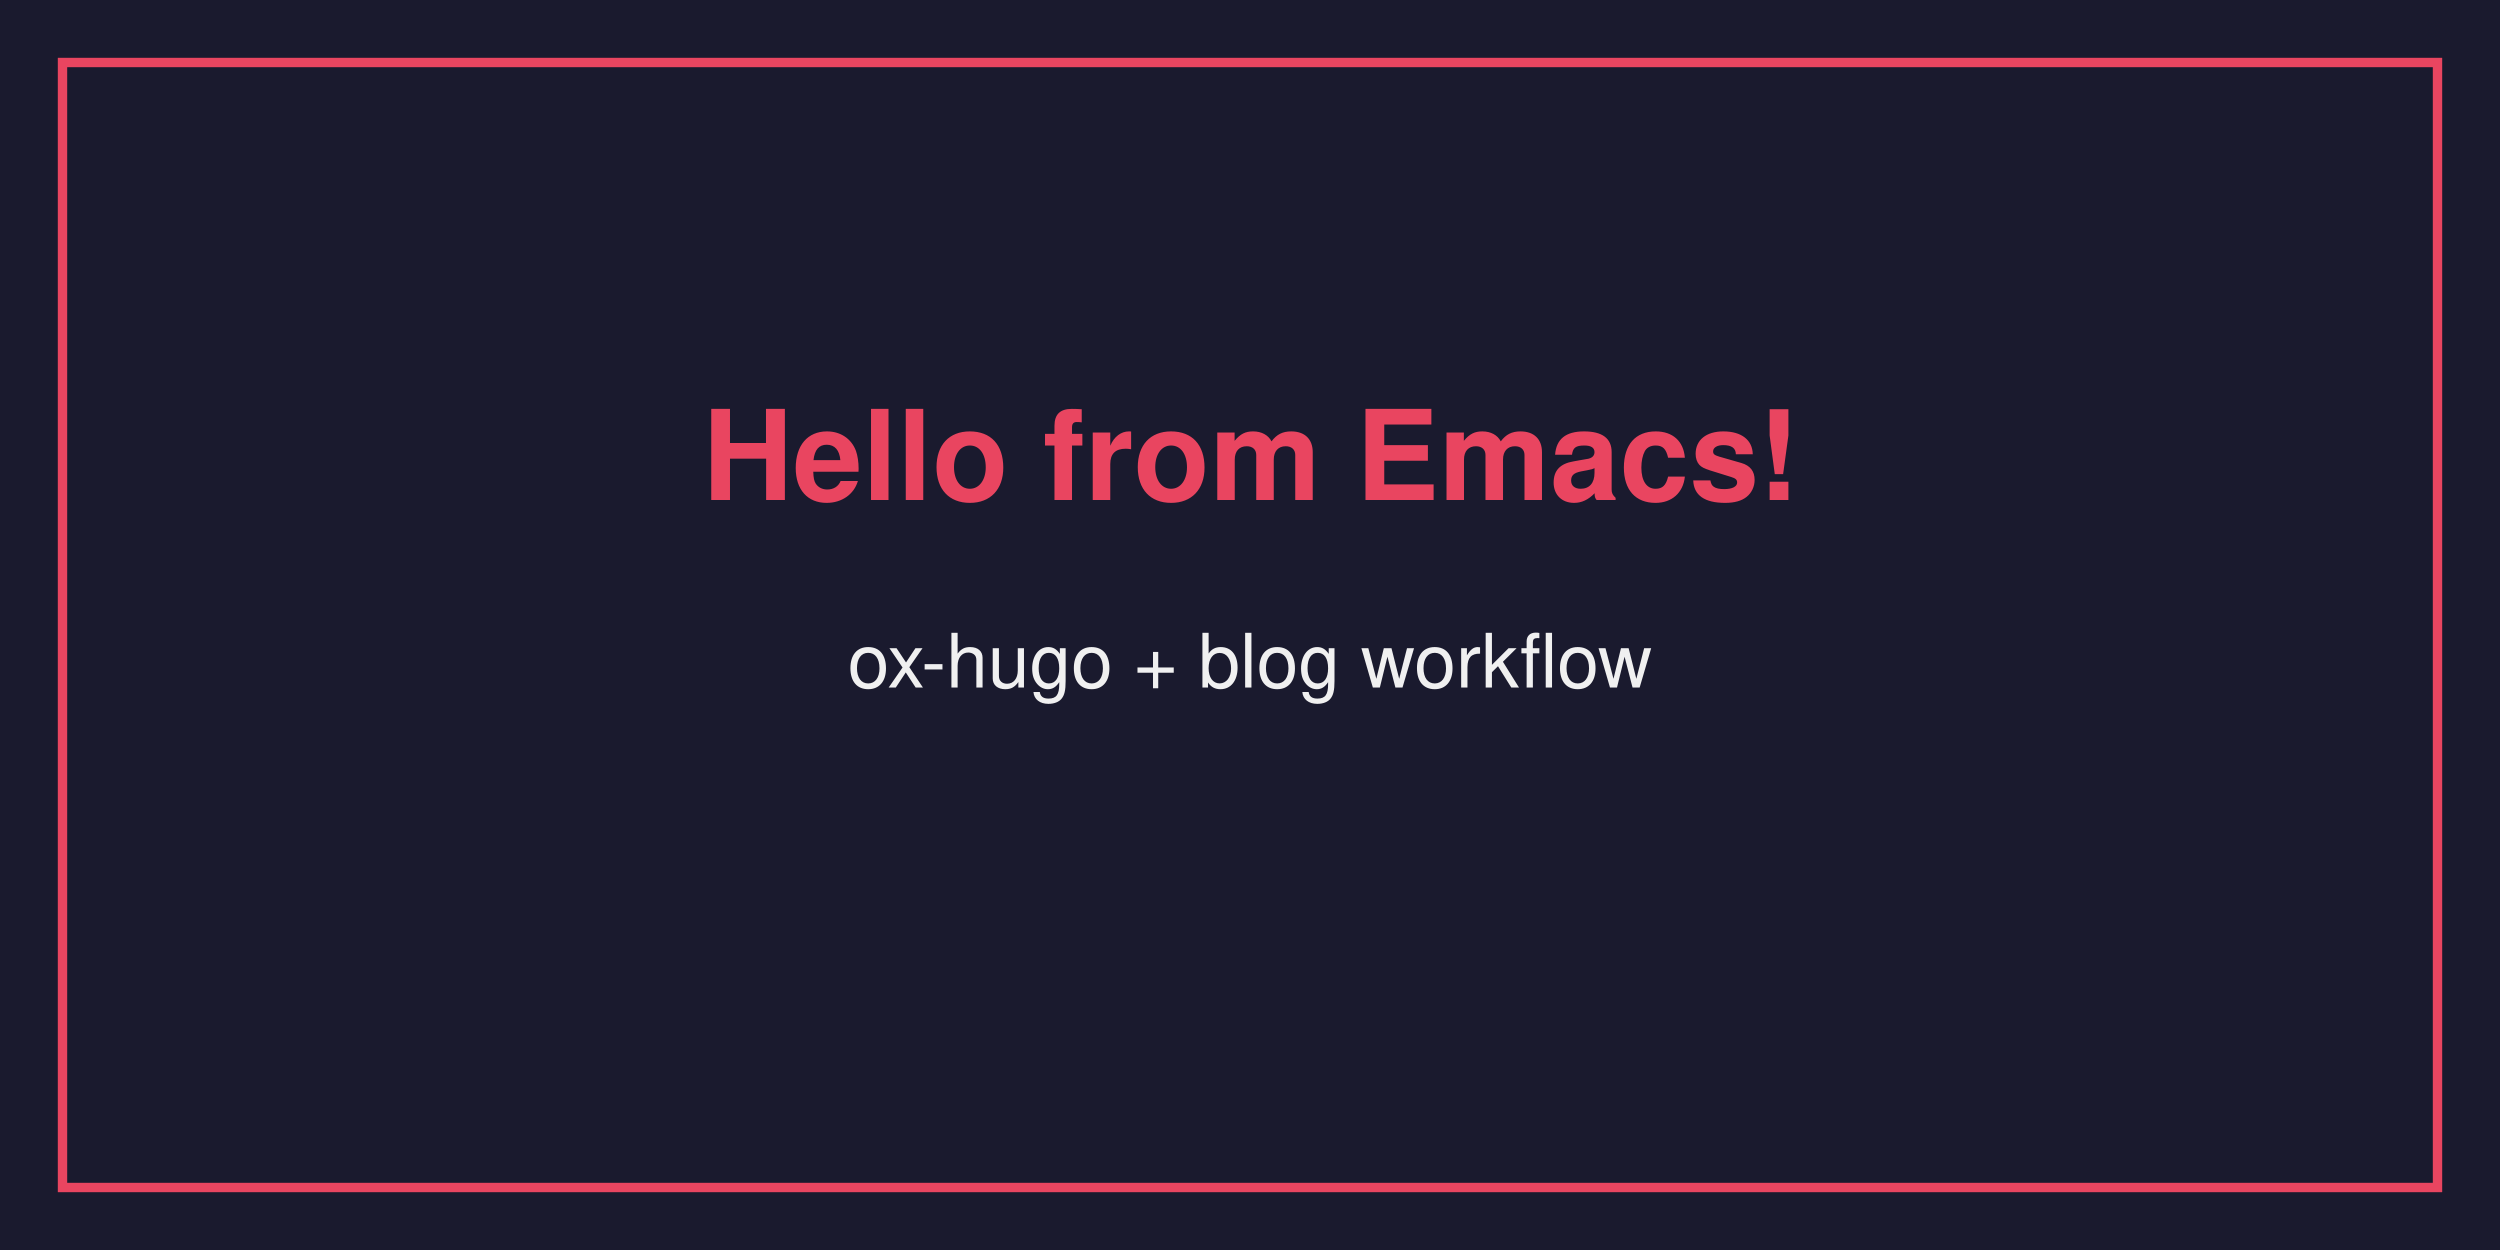
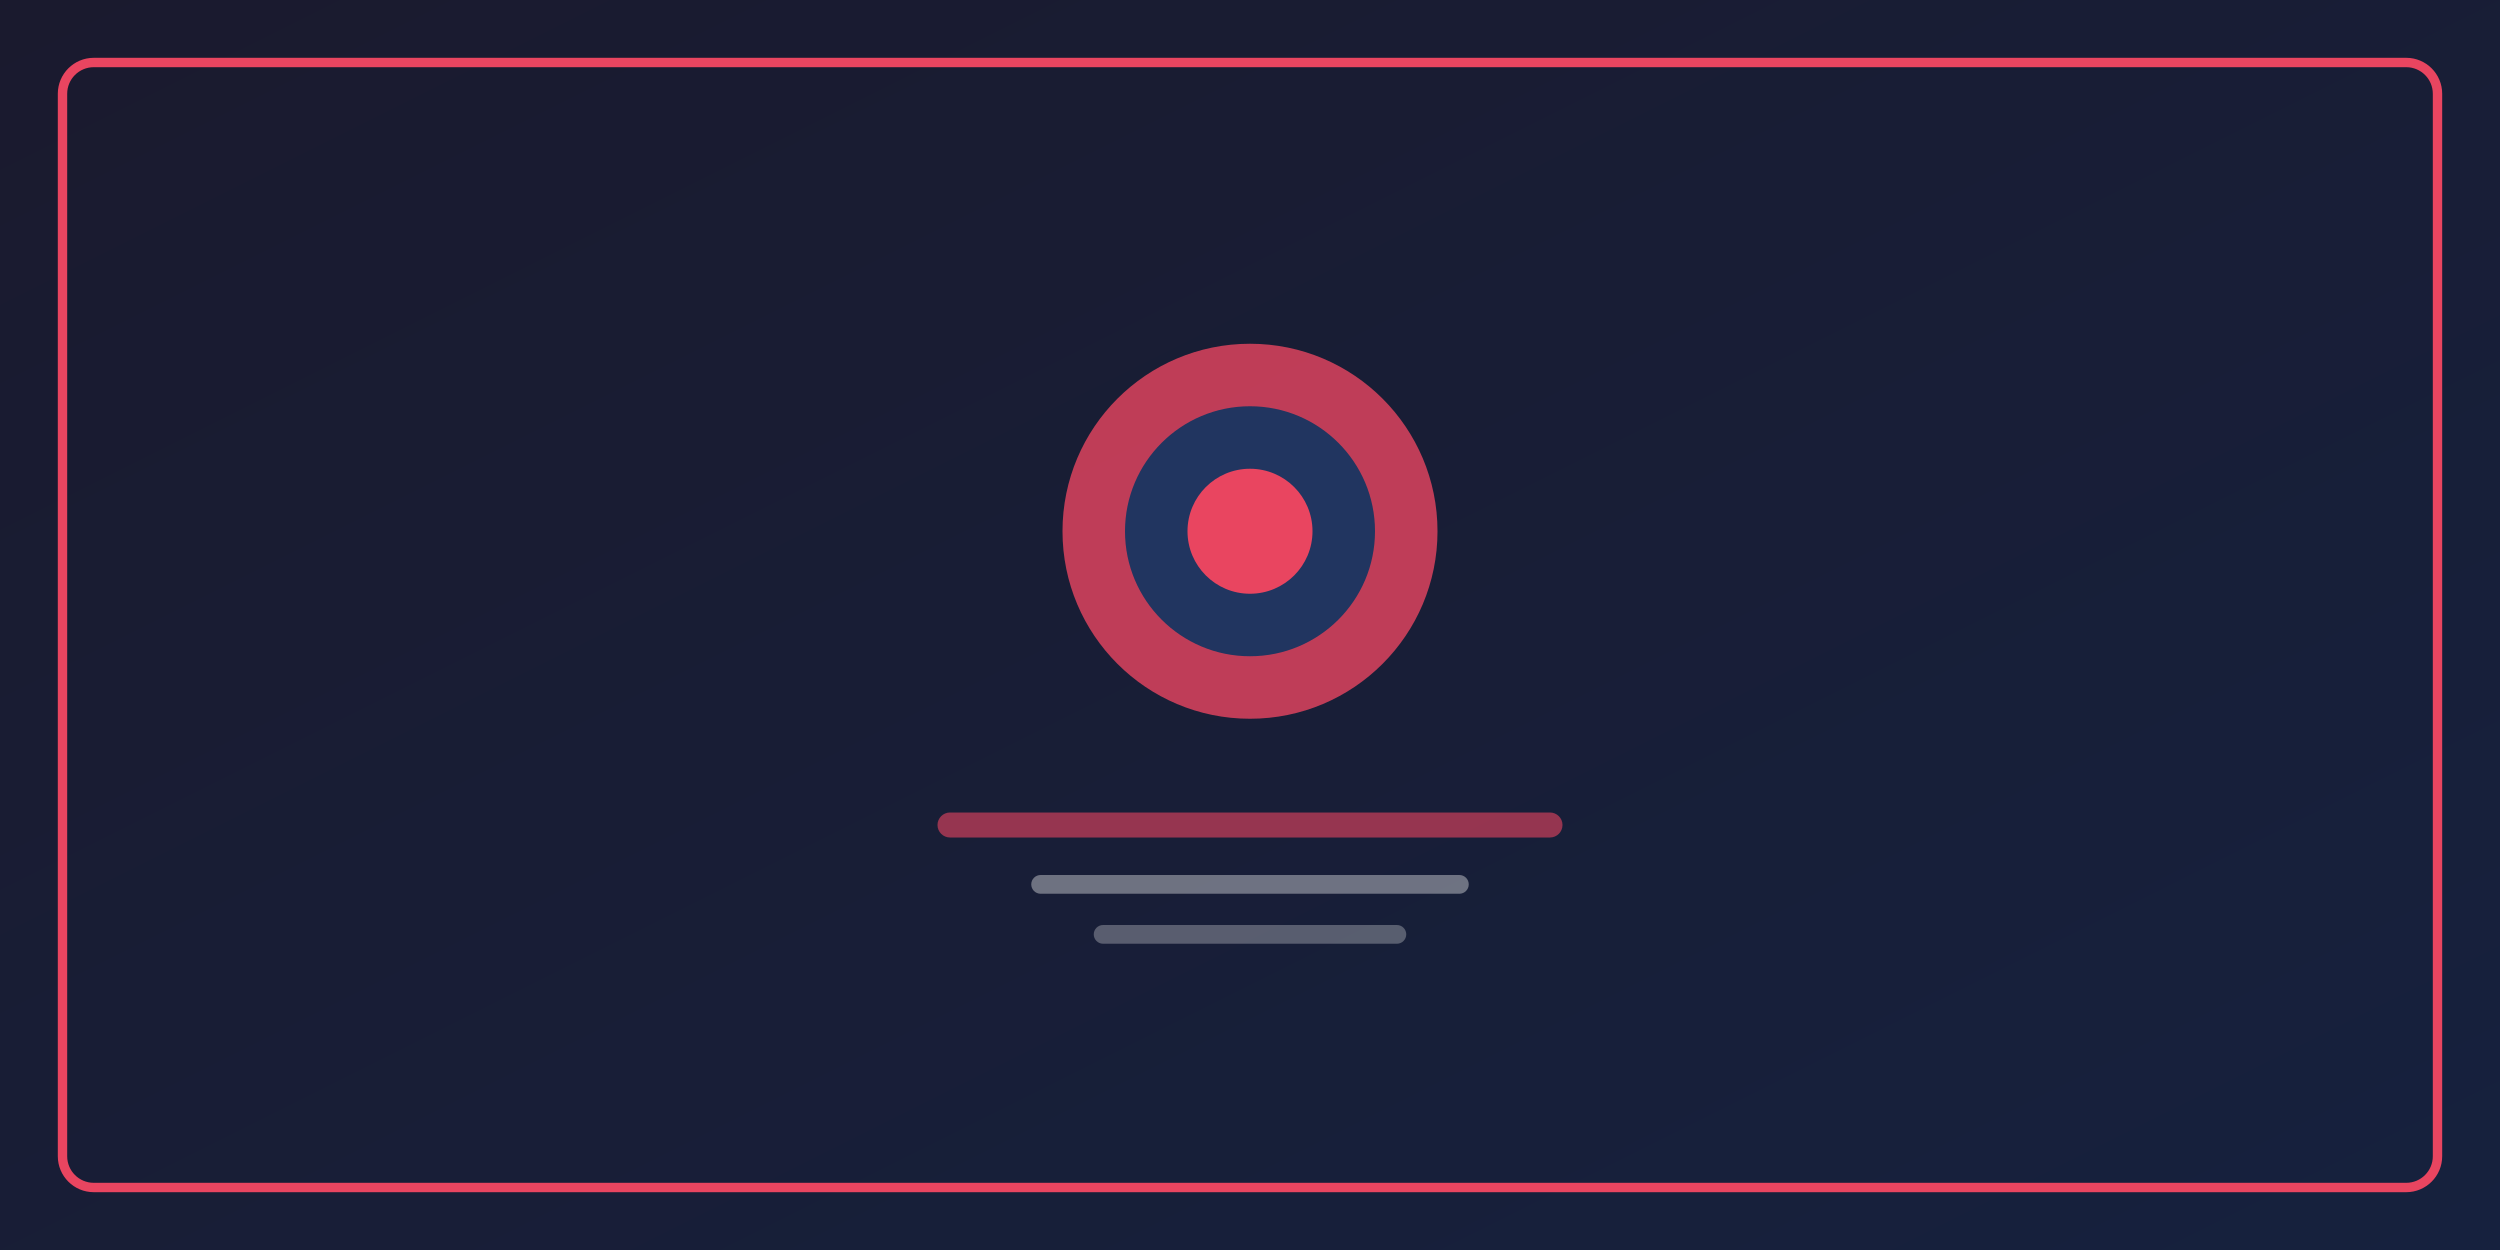
<svg xmlns="http://www.w3.org/2000/svg" width="800" height="400">
-   <rect width="100%" height="100%" fill="#1a1a2e" />
-   <rect x="20" y="20" width="760" height="360" fill="none" stroke="#e94560" stroke-width="3" />
-   <text x="400" y="160" font-family="Helvetica, Arial, sans-serif" font-size="40" fill="#e94560" text-anchor="middle" font-weight="bold">Hello from Emacs!</text>
-   <text x="400" y="220" font-family="Helvetica, Arial, sans-serif" font-size="24" fill="#f0f0f0" text-anchor="middle">ox-hugo + blog workflow</text>
+   <defs>
+     <linearGradient id="bg" x1="0%" y1="0%" x2="100%" y2="100%">
+       <stop offset="0%" style="stop-color:#1a1a2e" />
+       <stop offset="100%" style="stop-color:#16213e" />
+     </linearGradient>
+   </defs>
+   <rect width="100%" height="100%" fill="url(#bg)" />
+   <rect x="20" y="20" width="760" height="360" rx="10" fill="none" stroke="#e94560" stroke-width="3" />
+   <circle cx="400" cy="170" r="60" fill="#e94560" opacity="0.8" />
+   <circle cx="400" cy="170" r="40" fill="#0f3460" opacity="0.9" />
+   <circle cx="400" cy="170" r="20" fill="#e94560" />
+   <rect x="300" y="260" width="200" height="8" rx="4" fill="#e94560" opacity="0.6" />
+   <rect x="330" y="280" width="140" height="6" rx="3" fill="#f0f0f0" opacity="0.4" />
+   <rect x="350" y="296" width="100" height="6" rx="3" fill="#f0f0f0" opacity="0.3" />
</svg>
